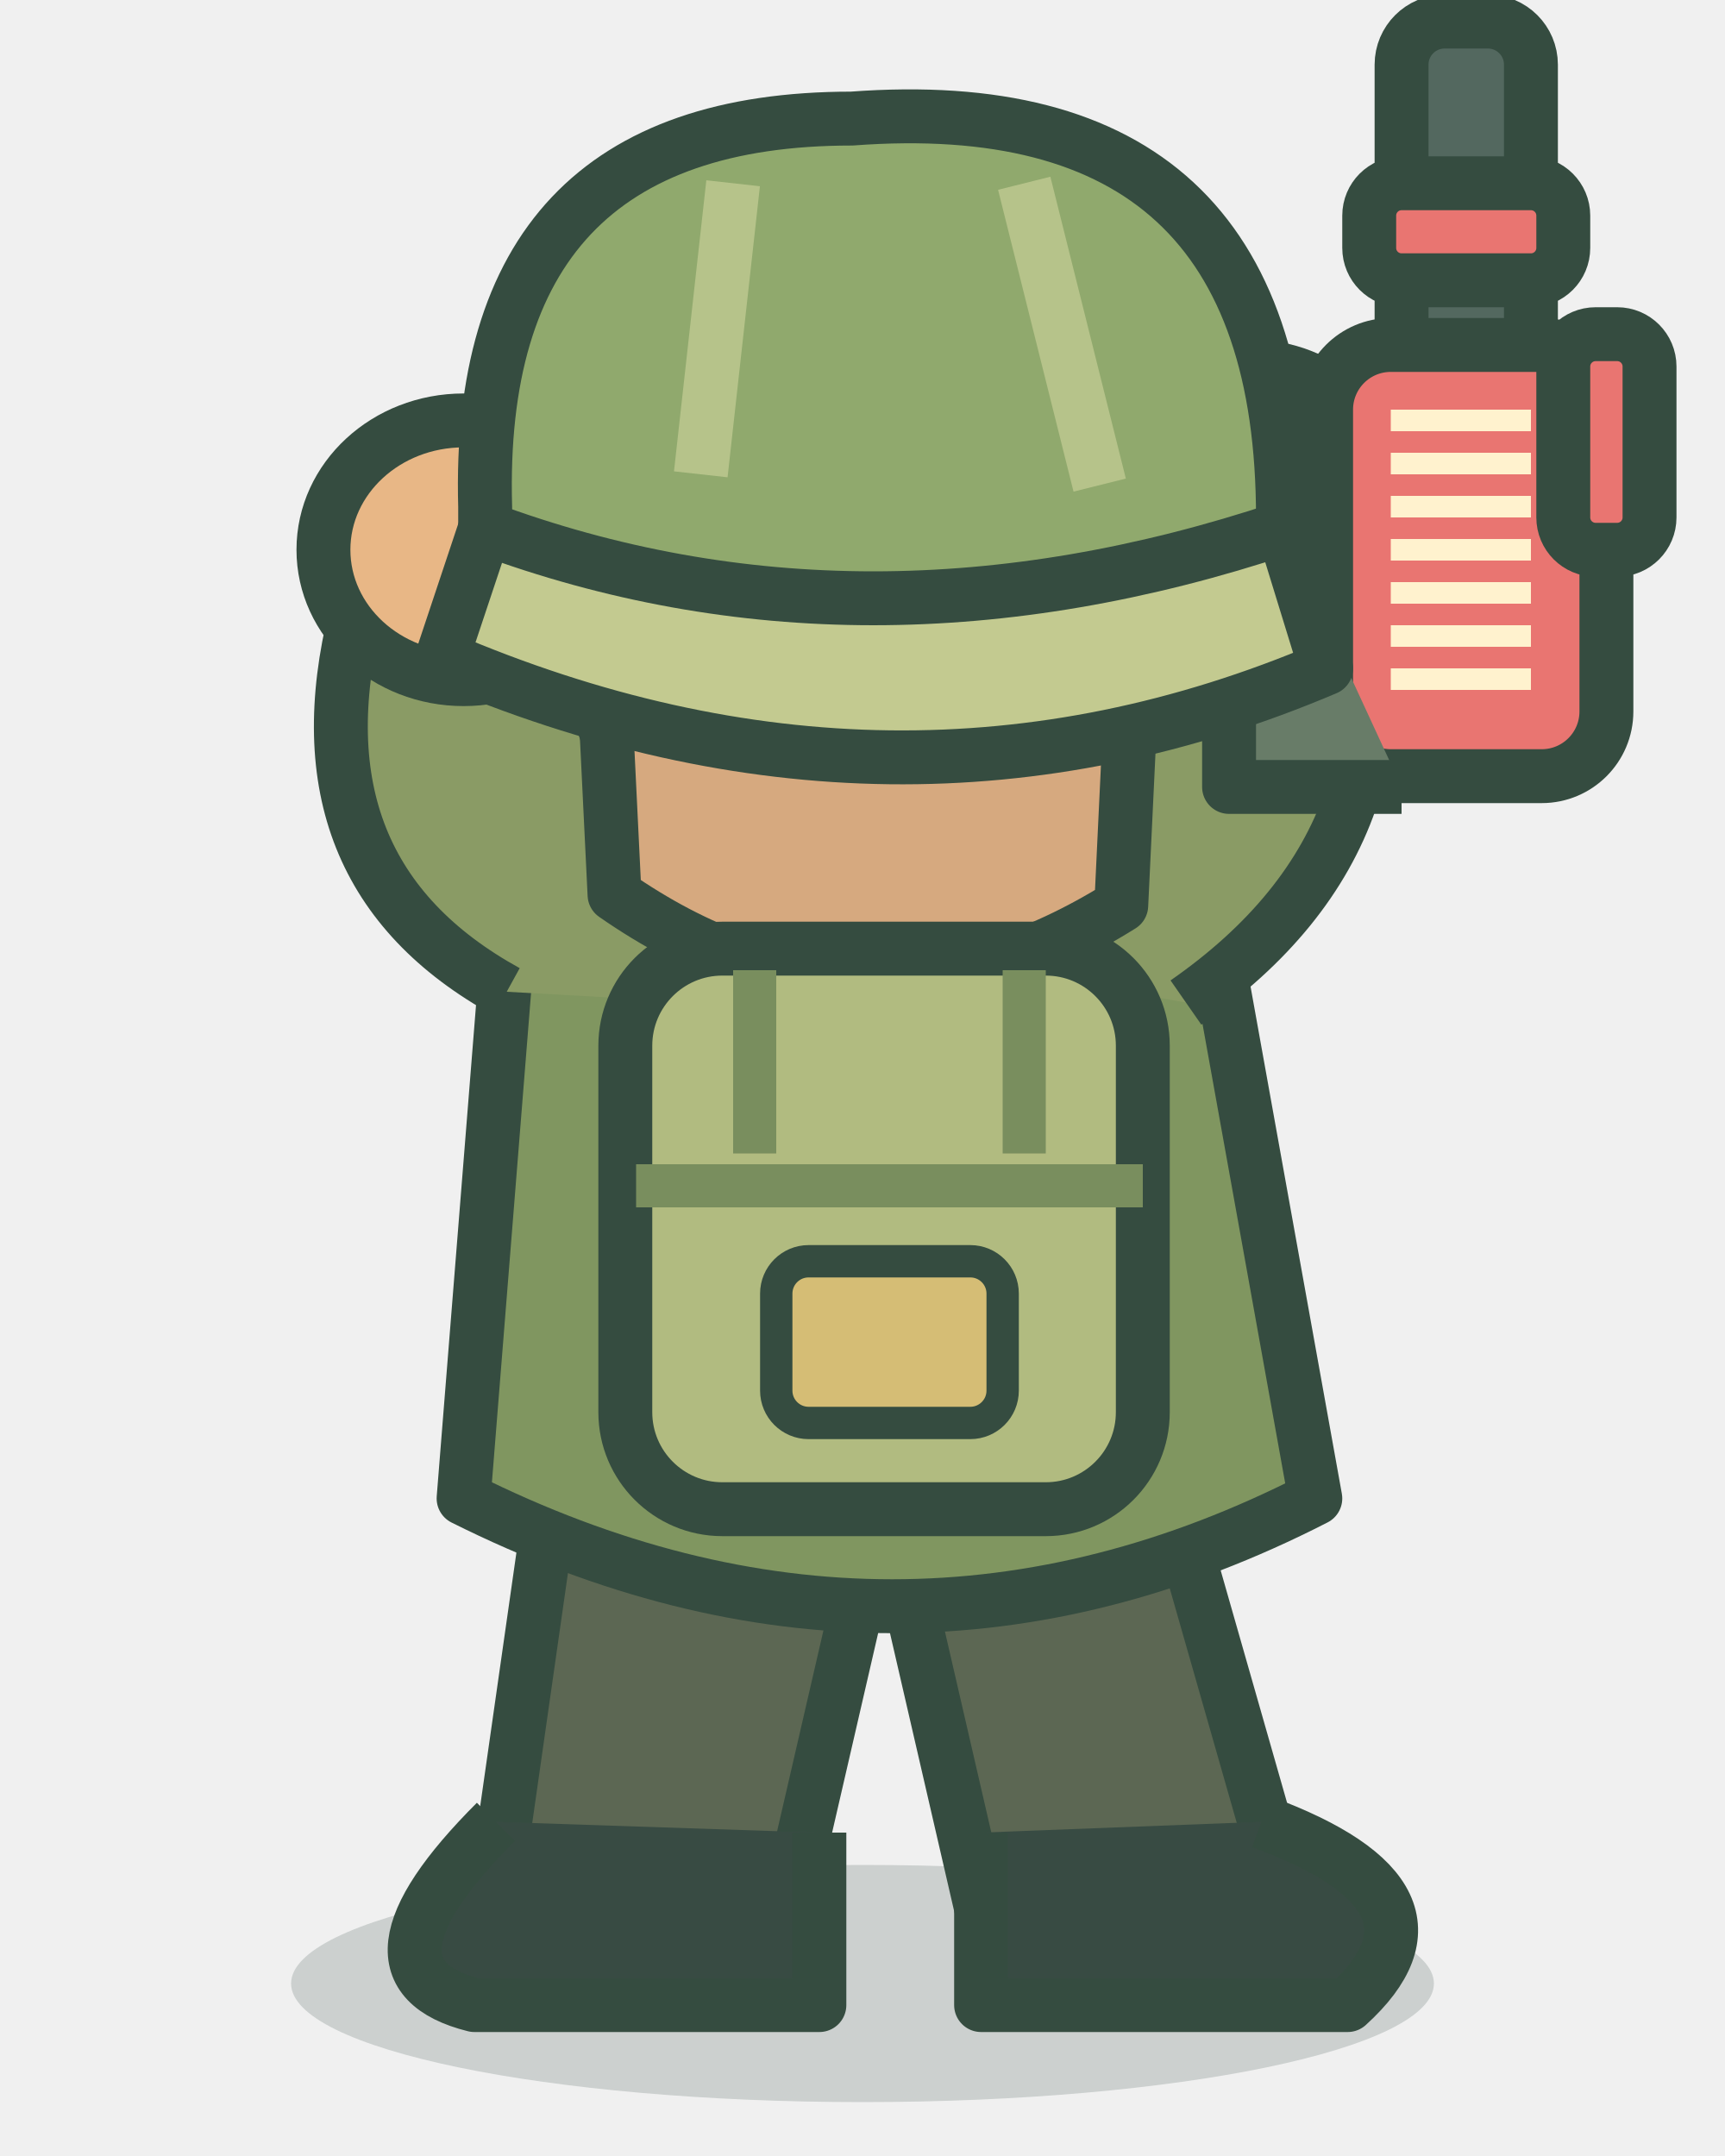
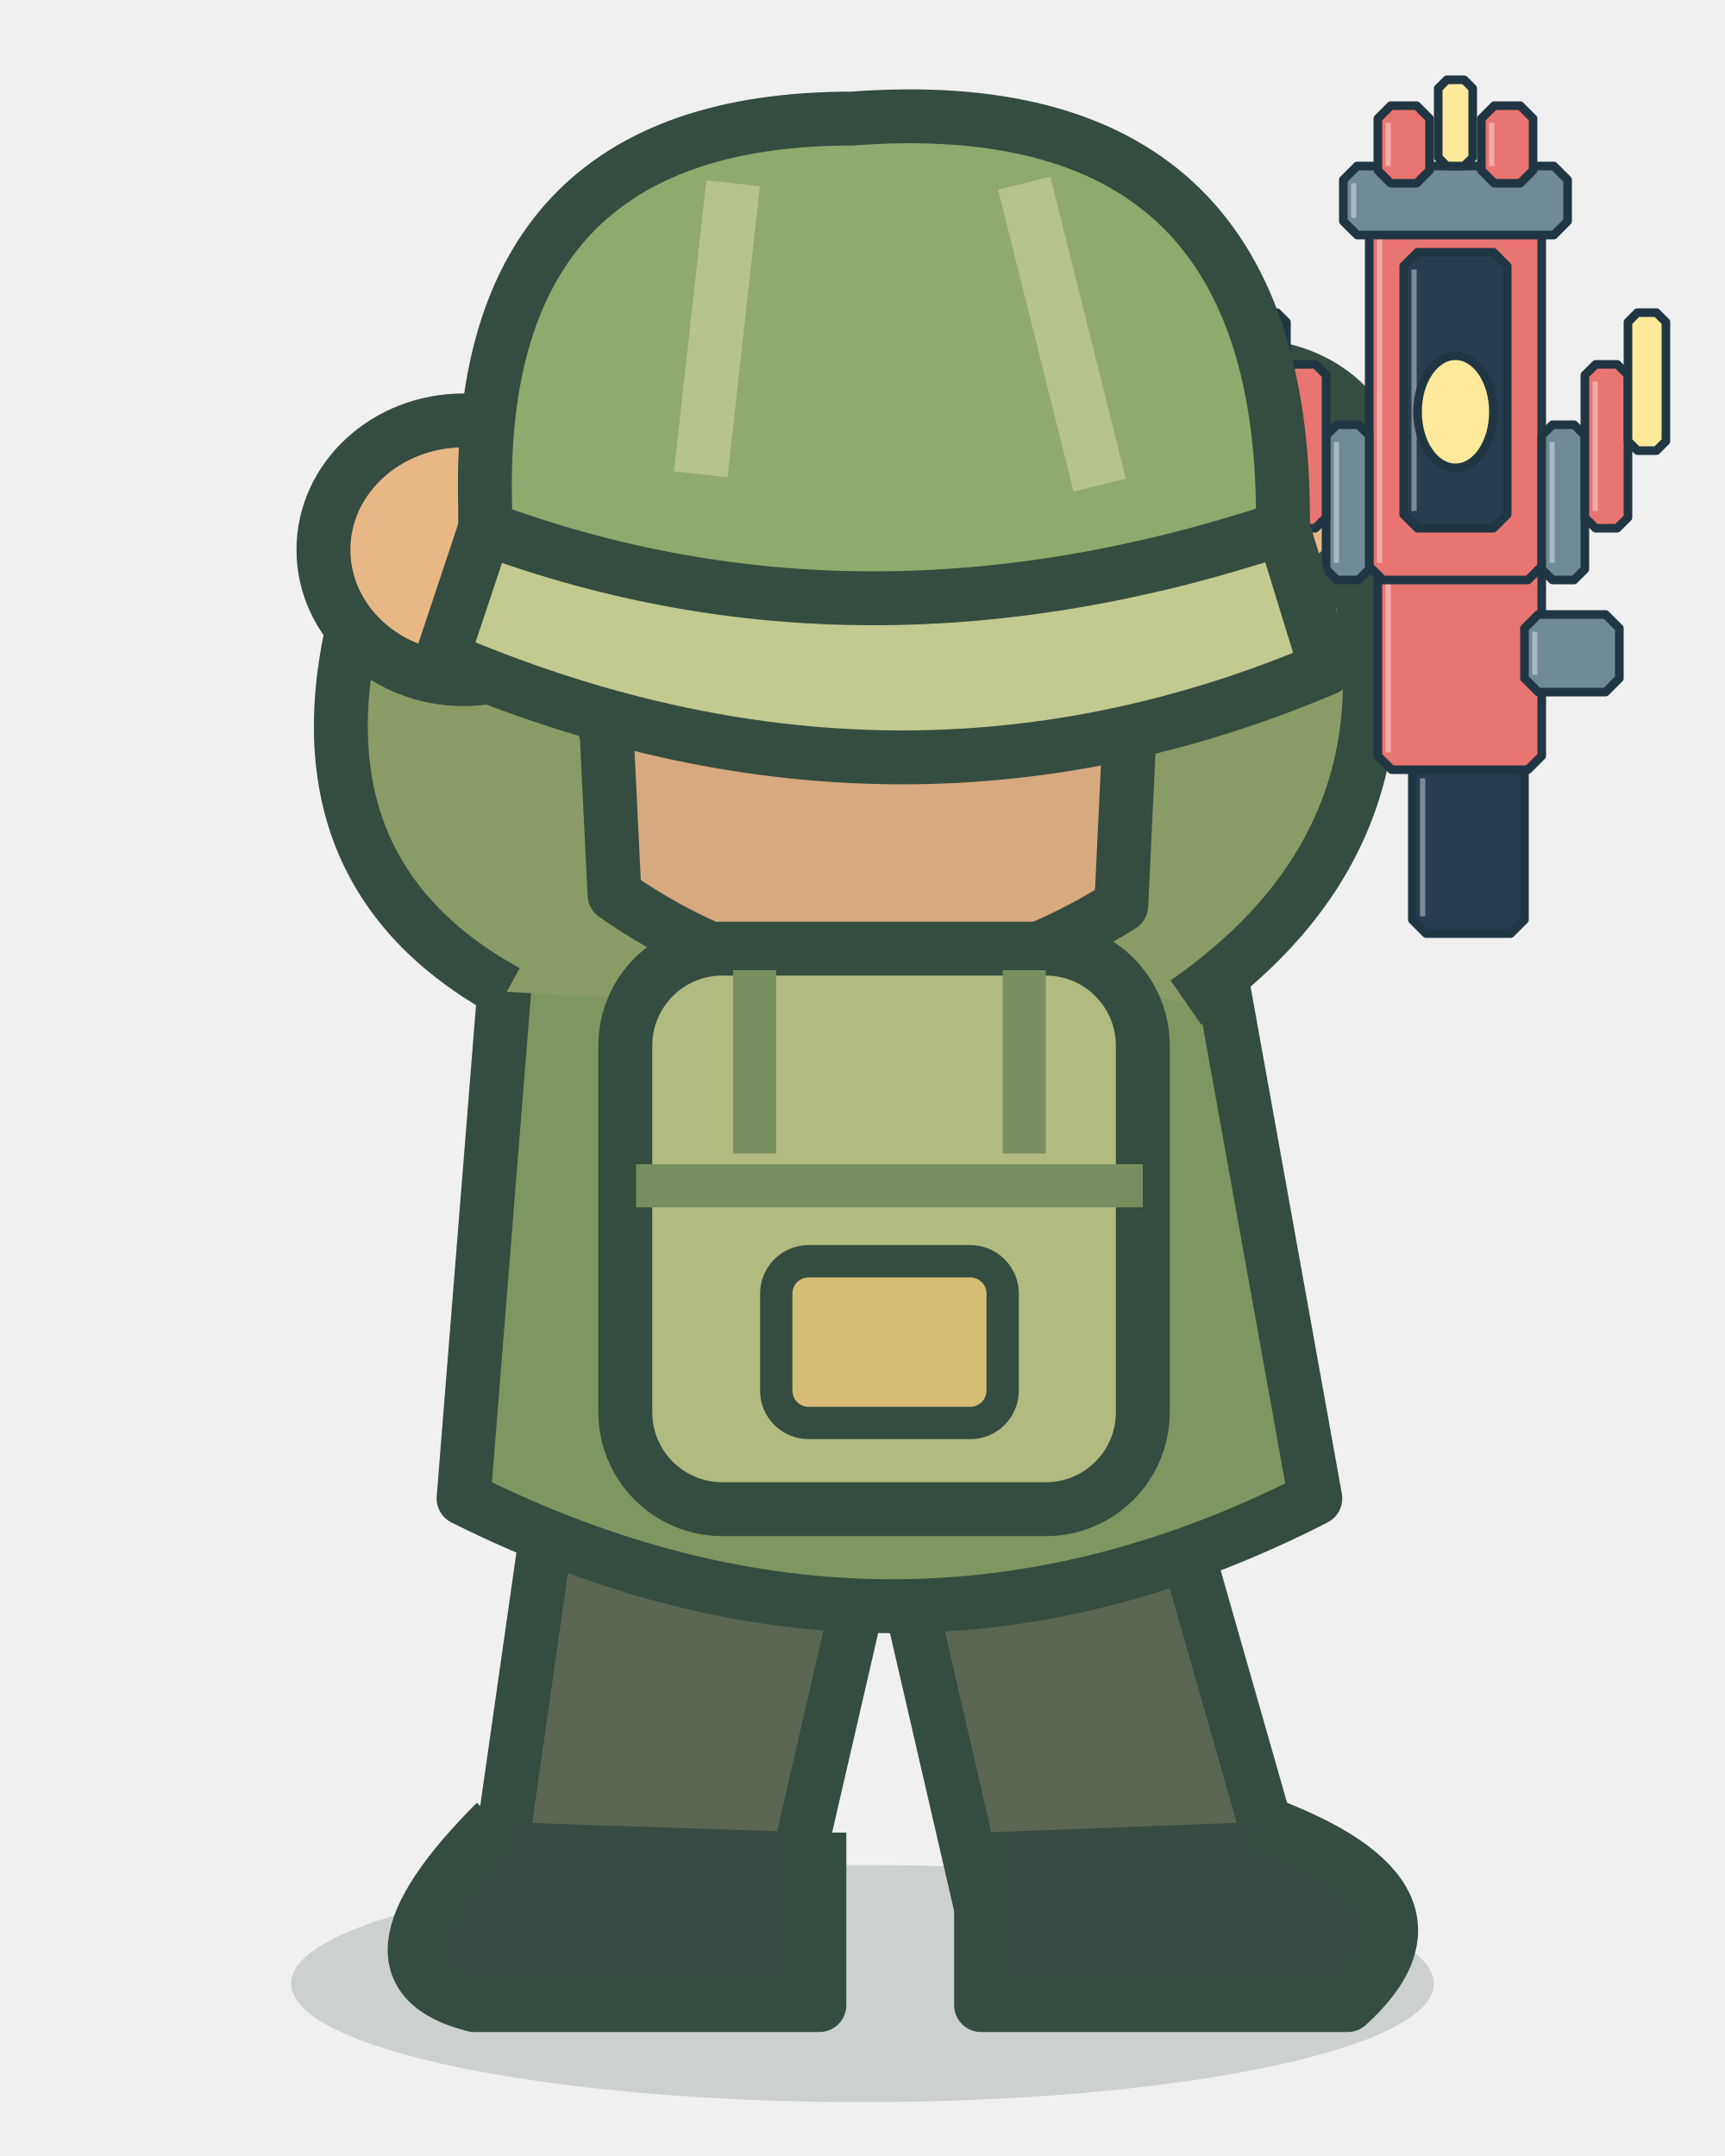
<svg xmlns="http://www.w3.org/2000/svg" width="160" height="200" viewBox="0 0 160 200">
  <ellipse cx="80" cy="184" rx="53" ry="11" fill="#253e38" opacity=".18" />
  <g stroke="#354c40" stroke-width="5" stroke-linejoin="round">
    <path d="M52 133l-6 42 27 2 9-39 9 39 28-2-12-42" fill="#5c6753" />
    <path d="M46 169q-14 14-2 17h32v-16M91 170v16h34q11-10-8-17" fill="#384b43" />
    <path d="M47 89q35-16 66 0l9 50q-39 20-79 0z" fill="#809660" />
    <path d="M47 92Q27 81 33 57l18-4 14 40M110 93q23-16 15-43l-18-4-14 44" fill="#8a9b65" />
    <ellipse cx="43" cy="51" rx="13" ry="12" fill="#e8b786" />
    <ellipse cx="116" cy="45" rx="12" ry="11" fill="#e8b786" />
-     <rect x="130" y="2" width="12" height="40" rx="4" fill="#53685f" />
-     <rect x="123" y="32" width="26" height="40" rx="6" fill="#e97571" />
-     <path d="M124 60h-10v13h16" fill="#687c68" />
-     <path d="M129 39h13" stroke="#fff2ce" stroke-width="2" />
-     <path d="M129 43h13" stroke="#fff2ce" stroke-width="2" />
-     <path d="M129 47h13" stroke="#fff2ce" stroke-width="2" />
-     <path d="M129 51h13" stroke="#fff2ce" stroke-width="2" />
-     <path d="M129 55h13" stroke="#fff2ce" stroke-width="2" />
-     <path d="M129 59h13" stroke="#fff2ce" stroke-width="2" />
-     <path d="M129 63h13" stroke="#fff2ce" stroke-width="2" />
-     <rect x="145" y="31" width="8" height="20" rx="3" fill="#e97571" />
-     <rect x="127" y="17" width="18" height="9" rx="3" fill="#e97571" />
+     <g transform="translate(111 97) rotate(-90) scale(.16)">
+       <g stroke="#213643" stroke-width="5" stroke-linejoin="round">
+         <path d="M73 125h84l8 8v49l-8 8h-84l-8-8v-49z" fill="#283e50" />
+         <path d="M75 131h80" stroke="#ffffff" stroke-opacity=".4" stroke-width="3" />
+         <path d="M168 105h154l8 8v79l-8 8h-154l-8-8v-79z" fill="#e97571" />
+         <path d="M170 111h150" stroke="#ffffff" stroke-opacity=".4" stroke-width="3" />
+         <path d="M213 190h29l8 8v39l-8 8h-29l-8-8v-39z" fill="#718a98" />
+         <path d="M215 196h25" stroke="#ffffff" stroke-opacity=".4" stroke-width="3" />
+         <path d="M278 100h199l8 8v84l-8 8h-199l-8-8v-84z" fill="#e97571" />
+         <path d="M280 106h195" stroke="#ffffff" stroke-opacity=".4" stroke-width="3" />
+         <path d="M308 120h144l8 8v44l-8 8h-144l-8-8v-44z" fill="#283e50" />
+         <path d="M310 126h140" stroke="#ffffff" stroke-opacity=".4" stroke-width="3" />
+         <ellipse cx="367.5" cy="150" rx="32.5" ry="22" fill="#ffe99b" />
+         <path d="M276.25 75h77.5l6.25 6.25v12.5l-6.25 6.25h-77.5l-6.25-6.25v-12.5z" fill="#718a98" />
+         <path d="M280 81h70" stroke="#ffffff" stroke-opacity=".4" stroke-width="3" />
+         <path d="M306.25 50h82.5l6.25 6.25v12.5l-6.25 6.25h-82.5l-6.25-6.25v-12.5z" fill="#e97571" />
+         <path d="M310 56h75" stroke="#ffffff" stroke-opacity=".4" stroke-width="3" />
+         <path d="M350.5 30h69l5.5 5.5v11l-5.5 5.5h-69l-5.5-5.5v-11z" fill="#ffe99b" />
+         <path d="M276.25 200h77.5l6.25 6.25v12.5l-6.25 6.25h-77.5l-6.25-6.25v-12.5z" fill="#718a98" />
+         <path d="M280 206h70" stroke="#ffffff" stroke-opacity=".4" stroke-width="3" />
+         <path d="M306.25 225h82.5l6.25 6.25v12.5l-6.25 6.25h-82.5l-6.25-6.25v-12.5z" fill="#e97571" />
+         <path d="M310 231h75" stroke="#ffffff" stroke-opacity=".4" stroke-width="3" />
+         <path d="M350.5 250h69l5.5 5.5v11l-5.5 5.5h-69l-5.5-5.5v-11z" fill="#ffe99b" />
+         <path d="M478 85h24l8 8v114l-8 8h-24l-8-8v-114z" fill="#718a98" />
+         <path d="M480 91h20" stroke="#ffffff" stroke-opacity=".4" stroke-width="3" />
+         <path d="M507.5 105h30l7.5 7.5v15l-7.5 7.5h-30l-7.5-7.5v-15z" fill="#e97571" />
+         <path d="M510 111h25" stroke="#ffffff" stroke-opacity=".4" stroke-width="3" />
+         <path d="M507.5 165h30l7.5 7.5v15l-7.5 7.5h-30l-7.5-7.5v-15z" fill="#e97571" />
+         <path d="M510 171h25" stroke="#ffffff" stroke-opacity=".4" stroke-width="3" />
+         <path d="M515 140h40l5 5v10l-5 5h-40l-5-5v-10z" fill="#ffe99b" />
+       </g>
+     </g>
    <path d="M55 42q26-17 51 0l-2 42q-24 15-47-1z" fill="#d6a97f" />
    <path d="M45 47q-1-36 34-36 40-3 40 37v13q-36 15-74 0z" fill="#90a96d" />
    <path d="M45 49q35 13 74 0l4 13q-40 17-82-1z" fill="#c3ca90" />
    <path d="M68 17l-3 27M95 17l7 28" fill="none" stroke="#b6c38a" />
    <rect x="58" y="88" width="48" height="52" rx="9" fill="#b1bb80" />
    <path d="M59 110h47M70 90v17M95 90v17" stroke="#798e5e" stroke-width="4" />
    <rect x="72" y="117" width="21" height="15" rx="3" fill="#d5bd75" stroke-width="3" />
  </g>
</svg>
